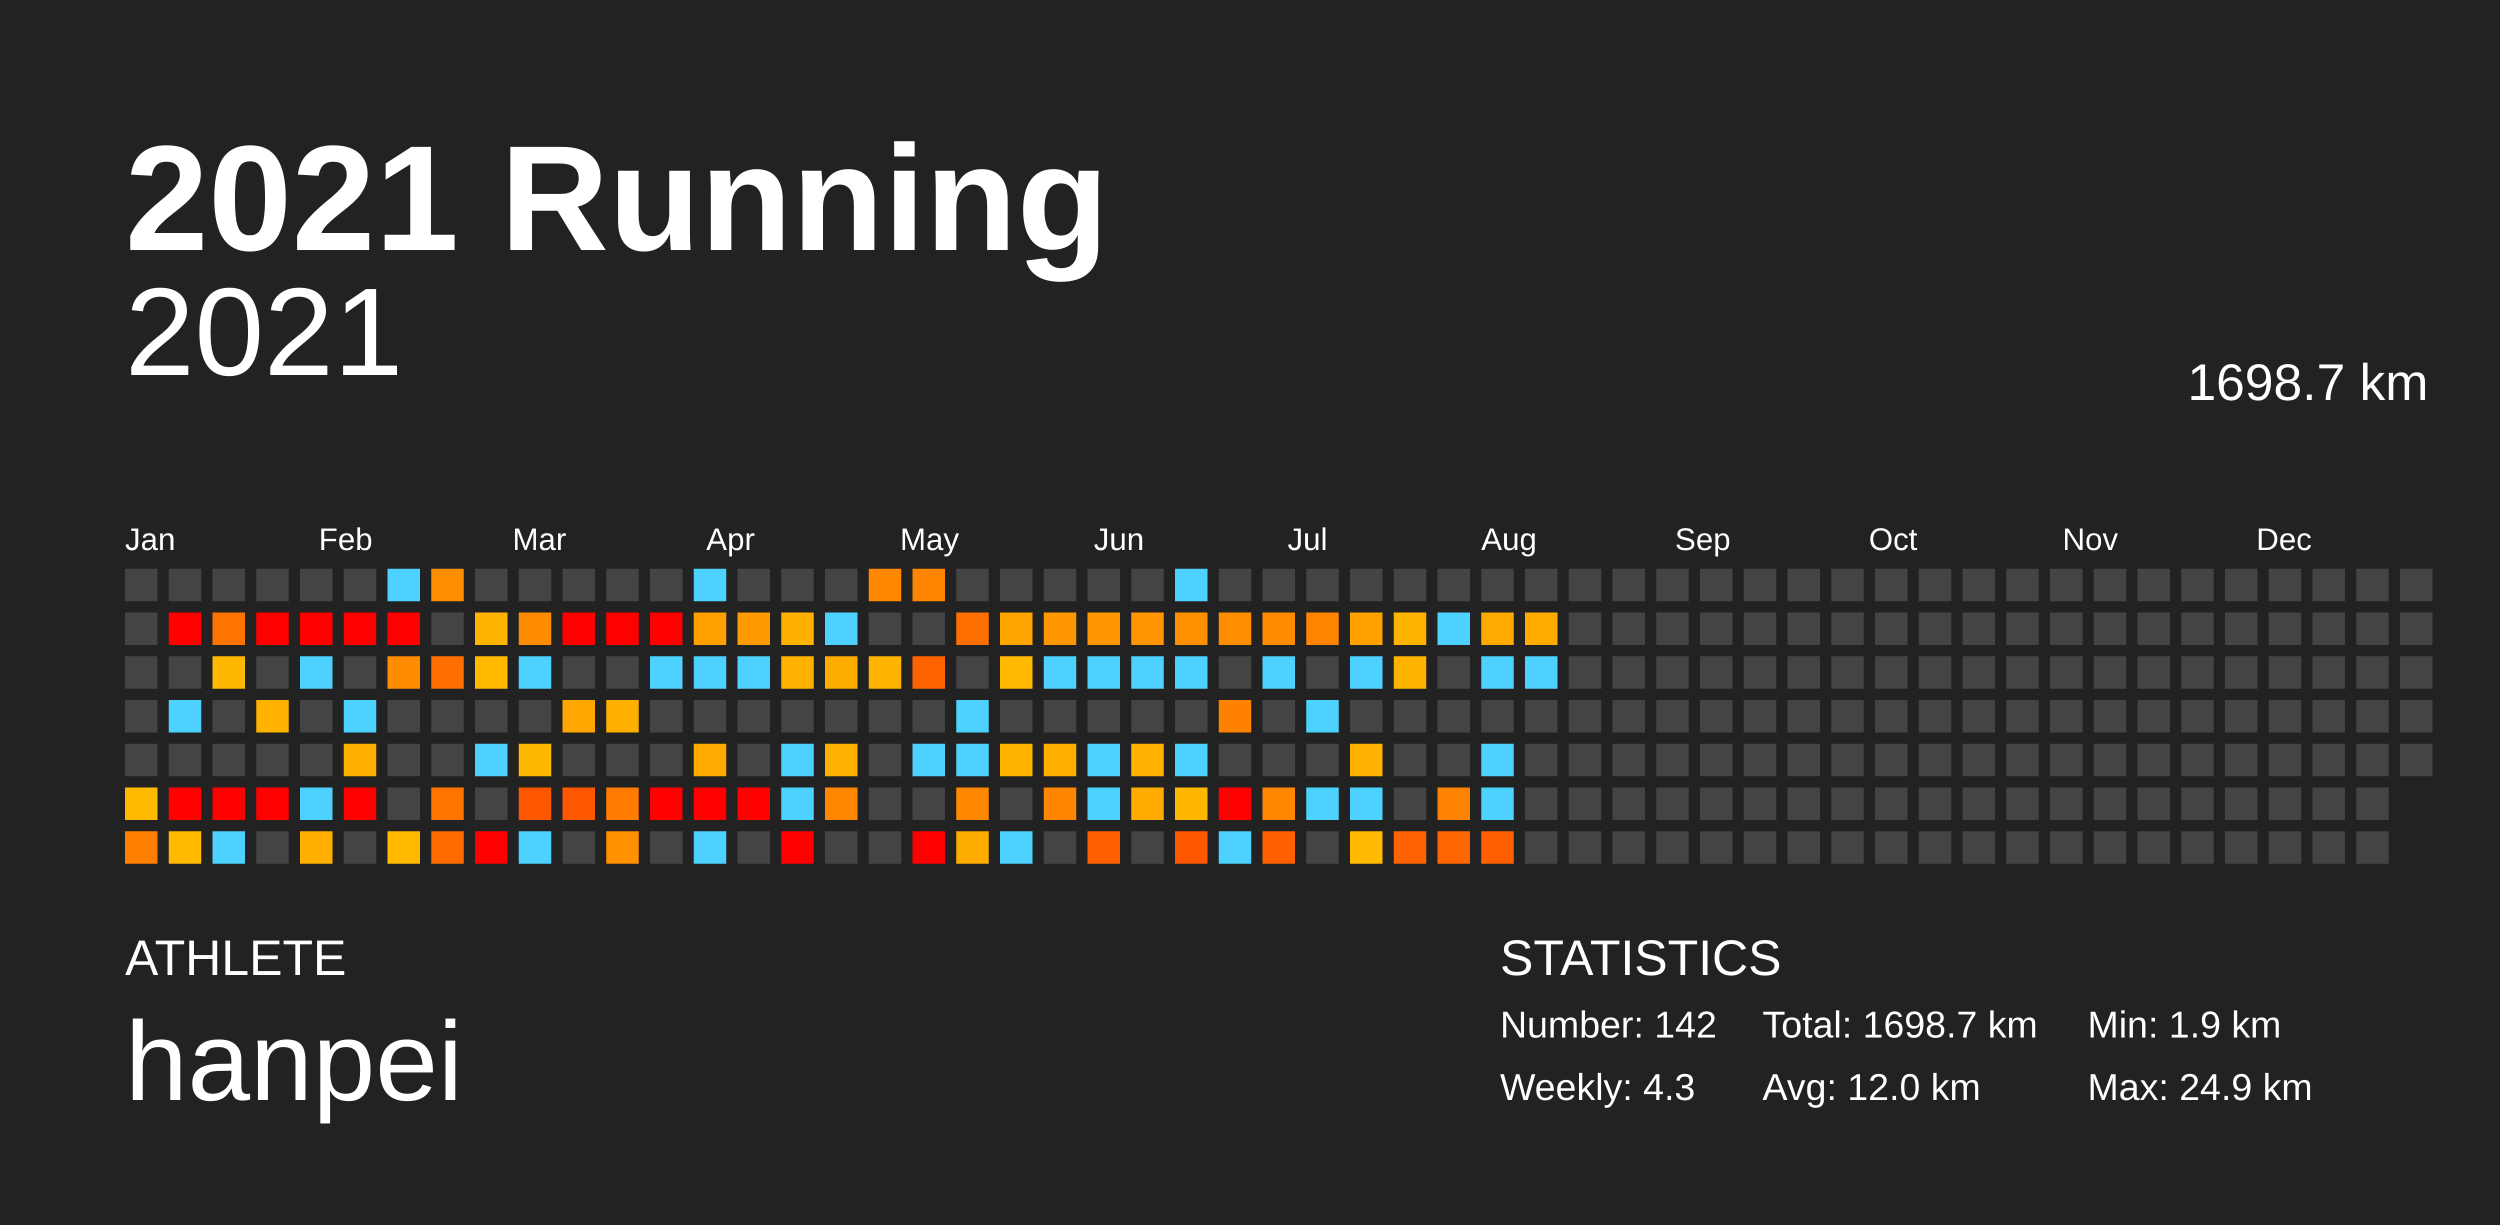
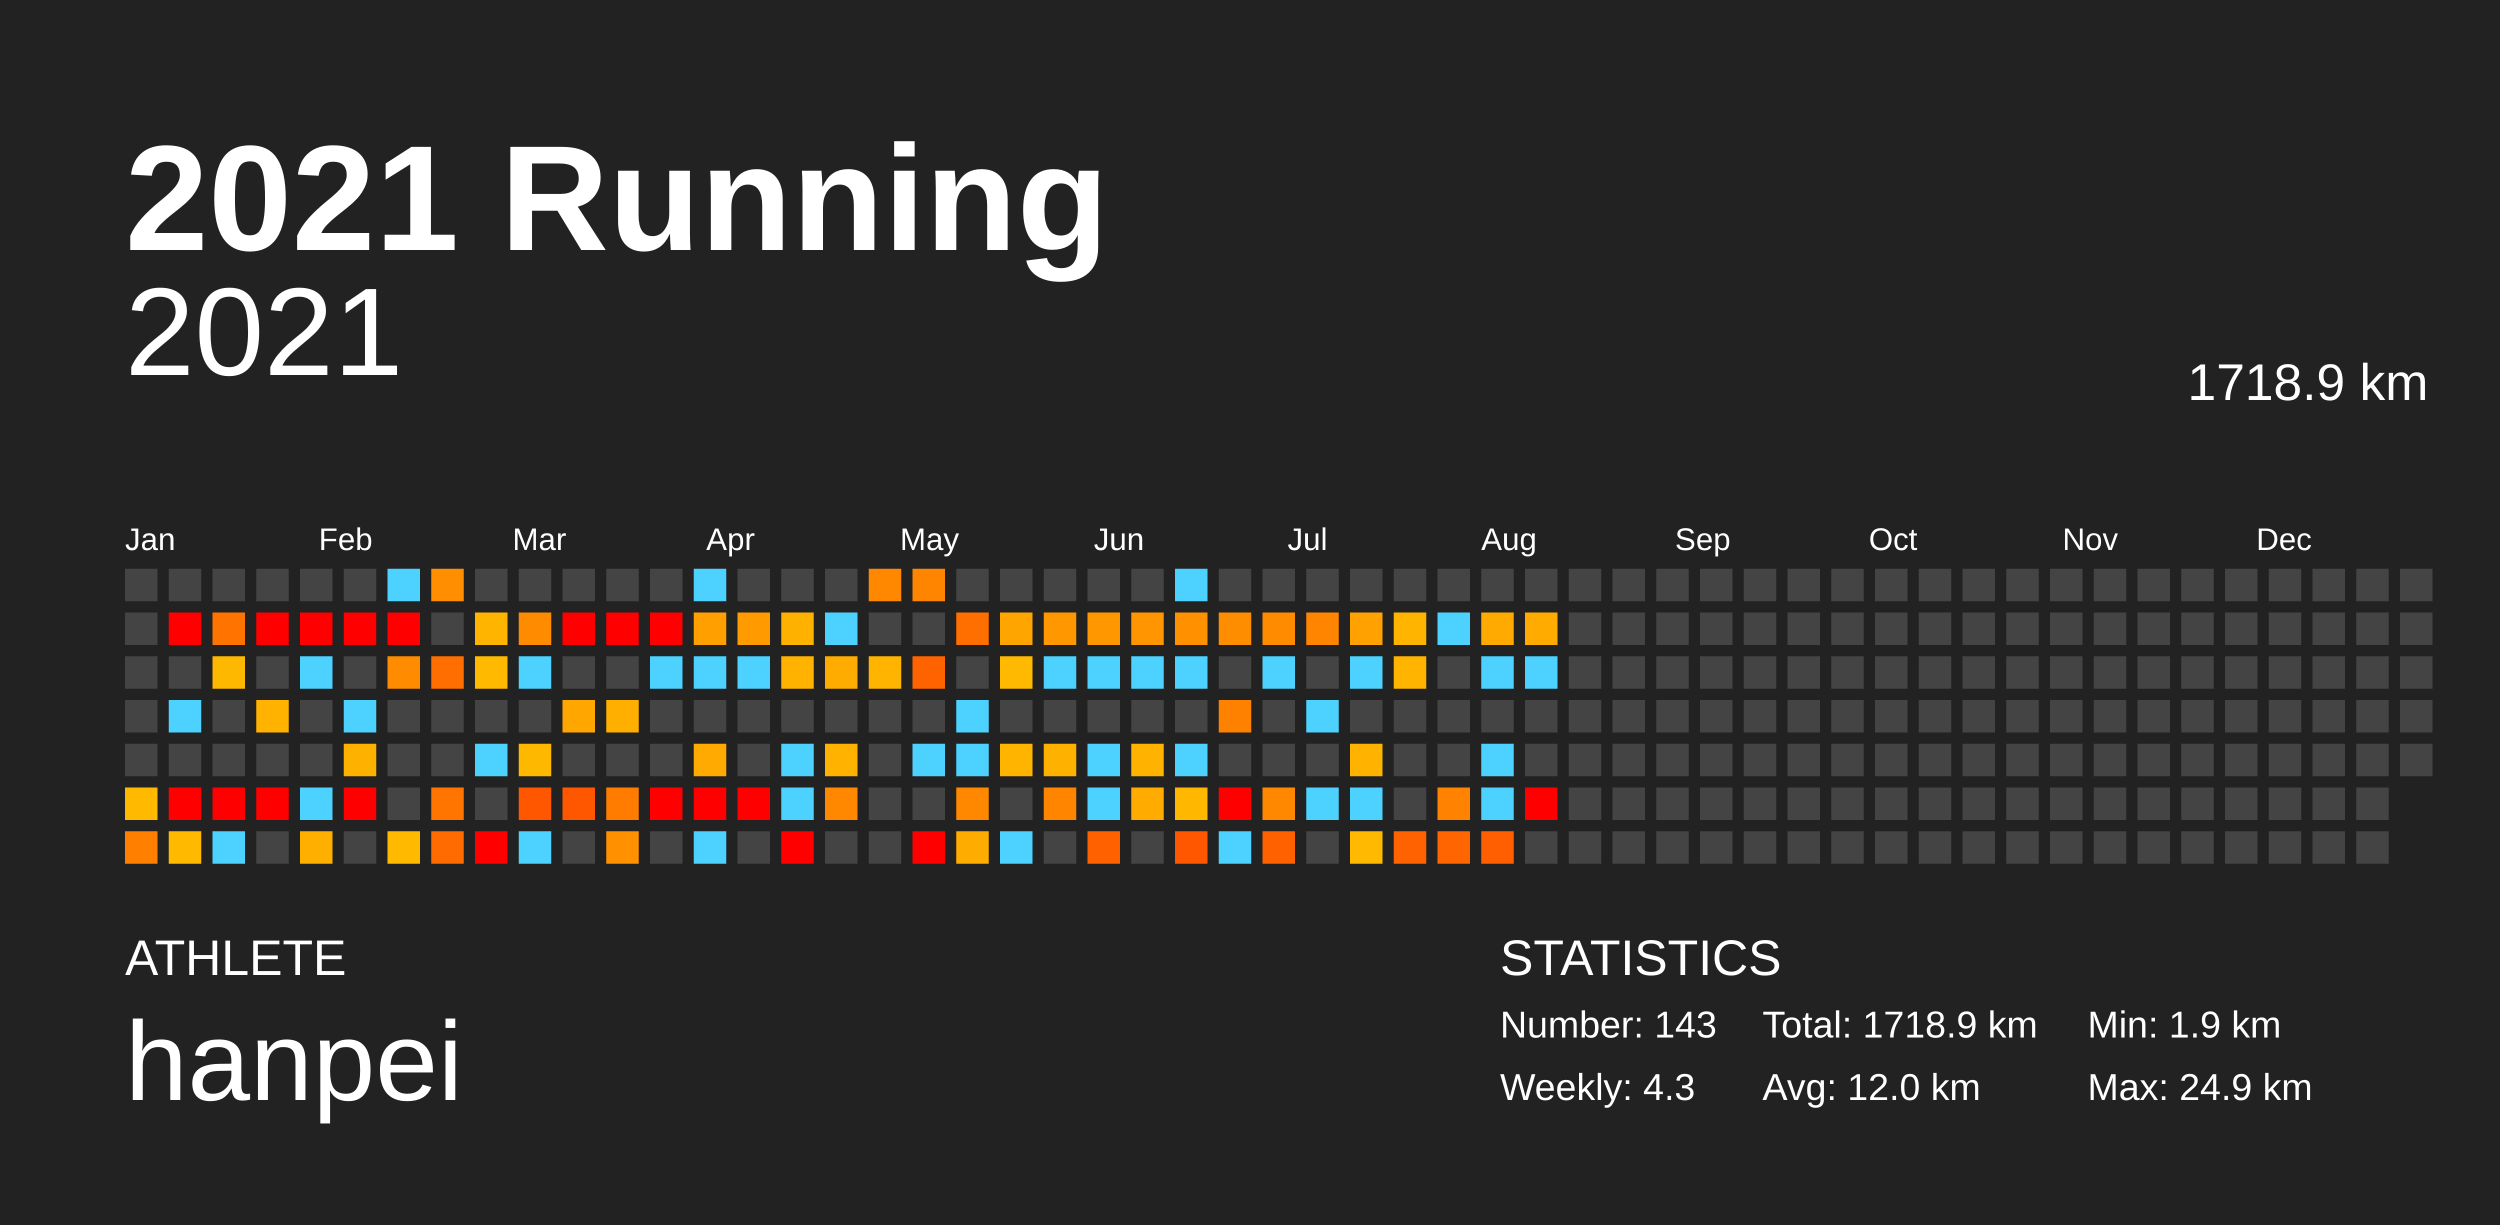
<svg xmlns="http://www.w3.org/2000/svg" baseProfile="full" height="98mm" version="1.1" viewBox="0,0,200,98" width="200mm">
  <defs />
  <rect fill="#222222" height="98" width="200" x="0" y="0" />
  <text fill="#FFFFFF" style="font-size:12px; font-family:Arial; font-weight:bold;" x="10" y="20">2021 Running</text>
  <text fill="#FFFFFF" style="font-size:4px; font-family:Arial" x="10" y="78">ATHLETE</text>
  <text fill="#FFFFFF" style="font-size:9px; font-family:Arial" x="10" y="88">hanpei</text>
  <text fill="#FFFFFF" style="font-size:4px; font-family:Arial" x="120" y="78">STATISTICS</text>
-   <text fill="#FFFFFF" style="font-size:3px; font-family:Arial" x="120" y="83">Number: 142</text>
+   <text fill="#FFFFFF" style="font-size:3px; font-family:Arial" x="120" y="83">Number: 143</text>
  <text fill="#FFFFFF" style="font-size:3px; font-family:Arial" x="120" y="88">Weekly: 4.3</text>
-   <text fill="#FFFFFF" style="font-size:3px; font-family:Arial" x="141" y="83">Total: 1698.7 km</text>
+   <text fill="#FFFFFF" style="font-size:3px; font-family:Arial" x="141" y="83">Total: 1718.9 km</text>
  <text fill="#FFFFFF" style="font-size:3px; font-family:Arial" x="141" y="88">Avg: 12.0 km</text>
  <text fill="#FFFFFF" style="font-size:3px; font-family:Arial" x="167" y="83">Min: 1.9 km</text>
  <text fill="#FFFFFF" style="font-size:3px; font-family:Arial" x="167" y="88">Max: 24.9 km</text>
  <text alignment-baseline="hanging" fill="#FFFFFF" style="font-size:10.0px; font-family:Arial;" x="10" y="30">2021</text>
-   <text alignment-baseline="hanging" fill="#FFFFFF" style="font-size:4.125px; font-family:Arial;" x="175" y="32">1698.7 km</text>
+   <text alignment-baseline="hanging" fill="#FFFFFF" style="font-size:4.125px; font-family:Arial;" x="175" y="32">1718.9 km</text>
  <text fill="#FFFFFF" style="font-size:2.5px; font-family:Arial" x="10.0" y="44">Jan</text>
  <text fill="#FFFFFF" style="font-size:2.5px; font-family:Arial" x="25.5" y="44">Feb</text>
  <text fill="#FFFFFF" style="font-size:2.5px; font-family:Arial" x="41.0" y="44">Mar</text>
  <text fill="#FFFFFF" style="font-size:2.5px; font-family:Arial" x="56.5" y="44">Apr</text>
  <text fill="#FFFFFF" style="font-size:2.5px; font-family:Arial" x="72.0" y="44">May</text>
  <text fill="#FFFFFF" style="font-size:2.5px; font-family:Arial" x="87.5" y="44">Jun</text>
  <text fill="#FFFFFF" style="font-size:2.5px; font-family:Arial" x="103.0" y="44">Jul</text>
  <text fill="#FFFFFF" style="font-size:2.5px; font-family:Arial" x="118.5" y="44">Aug</text>
  <text fill="#FFFFFF" style="font-size:2.5px; font-family:Arial" x="134.0" y="44">Sep</text>
  <text fill="#FFFFFF" style="font-size:2.5px; font-family:Arial" x="149.5" y="44">Oct</text>
  <text fill="#FFFFFF" style="font-size:2.5px; font-family:Arial" x="165.0" y="44">Nov</text>
  <text fill="#FFFFFF" style="font-size:2.5px; font-family:Arial" x="180.5" y="44">Dec</text>
  <rect fill="#444444" height="2.6" width="2.6" x="10.0" y="45.5" />
  <rect fill="#444444" height="2.6" width="2.6" x="10.0" y="49.0" />
  <rect fill="#444444" height="2.6" width="2.6" x="10.0" y="52.5" />
  <rect fill="#444444" height="2.6" width="2.6" x="10.0" y="56.0" />
  <rect fill="#444444" height="2.6" width="2.6" x="10.0" y="59.5" />
  <rect fill="#ffba00" height="2.6" width="2.6" x="10.0" y="63.0" />
  <rect fill="#ff8000" height="2.6" width="2.6" x="10.0" y="66.5" />
  <rect fill="#444444" height="2.6" width="2.6" x="13.5" y="45.5" />
  <rect fill="red" height="2.6" width="2.6" x="13.5" y="49.0" />
  <rect fill="#444444" height="2.6" width="2.6" x="13.5" y="52.5" />
  <rect fill="#4dd2ff" height="2.6" width="2.6" x="13.5" y="56.0" />
  <rect fill="#444444" height="2.6" width="2.6" x="13.5" y="59.5" />
  <rect fill="red" height="2.6" width="2.6" x="13.5" y="63.0" />
  <rect fill="#ffba00" height="2.6" width="2.6" x="13.5" y="66.5" />
  <rect fill="#444444" height="2.6" width="2.6" x="17.0" y="45.5" />
  <rect fill="#ff7400" height="2.6" width="2.6" x="17.0" y="49.0" />
  <rect fill="#ffb800" height="2.6" width="2.6" x="17.0" y="52.5" />
  <rect fill="#444444" height="2.6" width="2.6" x="17.0" y="56.0" />
  <rect fill="#444444" height="2.6" width="2.6" x="17.0" y="59.5" />
  <rect fill="red" height="2.6" width="2.6" x="17.0" y="63.0" />
  <rect fill="#4dd2ff" height="2.6" width="2.6" x="17.0" y="66.5" />
  <rect fill="#444444" height="2.6" width="2.6" x="20.5" y="45.5" />
  <rect fill="red" height="2.6" width="2.6" x="20.5" y="49.0" />
  <rect fill="#444444" height="2.6" width="2.6" x="20.5" y="52.5" />
  <rect fill="#ffb200" height="2.6" width="2.6" x="20.5" y="56.0" />
  <rect fill="#444444" height="2.6" width="2.6" x="20.5" y="59.5" />
  <rect fill="red" height="2.6" width="2.6" x="20.5" y="63.0" />
  <rect fill="#444444" height="2.6" width="2.6" x="20.5" y="66.5" />
  <rect fill="#444444" height="2.6" width="2.6" x="24.0" y="45.5" />
  <rect fill="red" height="2.6" width="2.6" x="24.0" y="49.0" />
  <rect fill="#4dd2ff" height="2.6" width="2.6" x="24.0" y="52.5" />
  <rect fill="#444444" height="2.6" width="2.6" x="24.0" y="56.0" />
  <rect fill="#444444" height="2.6" width="2.6" x="24.0" y="59.5" />
  <rect fill="#4dd2ff" height="2.6" width="2.6" x="24.0" y="63.0" />
  <rect fill="#ffaf00" height="2.6" width="2.6" x="24.0" y="66.5" />
  <rect fill="#444444" height="2.6" width="2.6" x="27.5" y="45.5" />
  <rect fill="red" height="2.6" width="2.6" x="27.5" y="49.0" />
  <rect fill="#444444" height="2.6" width="2.6" x="27.5" y="52.5" />
  <rect fill="#4dd2ff" height="2.6" width="2.6" x="27.5" y="56.0" />
  <rect fill="#ffb100" height="2.6" width="2.6" x="27.5" y="59.5" />
  <rect fill="red" height="2.6" width="2.6" x="27.5" y="63.0" />
  <rect fill="#444444" height="2.6" width="2.6" x="27.5" y="66.5" />
  <rect fill="#4dd2ff" height="2.6" width="2.6" x="31.0" y="45.5" />
  <rect fill="red" height="2.6" width="2.6" x="31.0" y="49.0" />
  <rect fill="#ff8c00" height="2.6" width="2.6" x="31.0" y="52.5" />
  <rect fill="#444444" height="2.6" width="2.6" x="31.0" y="56.0" />
  <rect fill="#444444" height="2.6" width="2.6" x="31.0" y="59.5" />
  <rect fill="#444444" height="2.6" width="2.6" x="31.0" y="63.0" />
  <rect fill="#ffba00" height="2.6" width="2.6" x="31.0" y="66.5" />
  <rect fill="#ff8f00" height="2.6" width="2.6" x="34.5" y="45.5" />
  <rect fill="#444444" height="2.6" width="2.6" x="34.5" y="49.0" />
  <rect fill="#ff6e00" height="2.6" width="2.6" x="34.5" y="52.5" />
  <rect fill="#444444" height="2.6" width="2.6" x="34.5" y="56.0" />
  <rect fill="#444444" height="2.6" width="2.6" x="34.5" y="59.5" />
  <rect fill="#ff7500" height="2.6" width="2.6" x="34.5" y="63.0" />
  <rect fill="#ff6b00" height="2.6" width="2.6" x="34.5" y="66.5" />
  <rect fill="#444444" height="2.6" width="2.6" x="38.0" y="45.5" />
  <rect fill="#ffb400" height="2.6" width="2.6" x="38.0" y="49.0" />
  <rect fill="#ffba00" height="2.6" width="2.6" x="38.0" y="52.5" />
  <rect fill="#444444" height="2.6" width="2.6" x="38.0" y="56.0" />
  <rect fill="#4dd2ff" height="2.6" width="2.6" x="38.0" y="59.5" />
  <rect fill="#444444" height="2.6" width="2.6" x="38.0" y="63.0" />
  <rect fill="red" height="2.6" width="2.6" x="38.0" y="66.5" />
  <rect fill="#444444" height="2.6" width="2.6" x="41.5" y="45.5" />
  <rect fill="#ff8b00" height="2.6" width="2.6" x="41.5" y="49.0" />
  <rect fill="#4dd2ff" height="2.6" width="2.6" x="41.5" y="52.5" />
  <rect fill="#444444" height="2.6" width="2.6" x="41.5" y="56.0" />
  <rect fill="#ffb800" height="2.6" width="2.6" x="41.5" y="59.5" />
  <rect fill="#ff5600" height="2.6" width="2.6" x="41.5" y="63.0" />
  <rect fill="#4dd2ff" height="2.6" width="2.6" x="41.5" y="66.5" />
  <rect fill="#444444" height="2.6" width="2.6" x="45.0" y="45.5" />
  <rect fill="red" height="2.6" width="2.6" x="45.0" y="49.0" />
  <rect fill="#444444" height="2.6" width="2.6" x="45.0" y="52.5" />
  <rect fill="#ffa700" height="2.6" width="2.6" x="45.0" y="56.0" />
  <rect fill="#444444" height="2.6" width="2.6" x="45.0" y="59.5" />
  <rect fill="#ff5600" height="2.6" width="2.6" x="45.0" y="63.0" />
  <rect fill="#444444" height="2.6" width="2.6" x="45.0" y="66.5" />
  <rect fill="#444444" height="2.6" width="2.6" x="48.5" y="45.5" />
  <rect fill="red" height="2.6" width="2.6" x="48.5" y="49.0" />
  <rect fill="#444444" height="2.6" width="2.6" x="48.5" y="52.5" />
  <rect fill="#ffaf00" height="2.6" width="2.6" x="48.5" y="56.0" />
  <rect fill="#444444" height="2.6" width="2.6" x="48.5" y="59.5" />
  <rect fill="#ff7c00" height="2.6" width="2.6" x="48.5" y="63.0" />
  <rect fill="#ff9000" height="2.6" width="2.6" x="48.5" y="66.5" />
  <rect fill="#444444" height="2.6" width="2.6" x="52.0" y="45.5" />
  <rect fill="red" height="2.6" width="2.6" x="52.0" y="49.0" />
  <rect fill="#4dd2ff" height="2.6" width="2.6" x="52.0" y="52.5" />
  <rect fill="#444444" height="2.6" width="2.6" x="52.0" y="56.0" />
  <rect fill="#444444" height="2.6" width="2.6" x="52.0" y="59.5" />
  <rect fill="red" height="2.6" width="2.6" x="52.0" y="63.0" />
  <rect fill="#444444" height="2.6" width="2.6" x="52.0" y="66.5" />
  <rect fill="#4dd2ff" height="2.6" width="2.6" x="55.5" y="45.5" />
  <rect fill="#ffa000" height="2.6" width="2.6" x="55.5" y="49.0" />
  <rect fill="#4dd2ff" height="2.6" width="2.6" x="55.5" y="52.5" />
  <rect fill="#444444" height="2.6" width="2.6" x="55.5" y="56.0" />
  <rect fill="#ffaa00" height="2.6" width="2.6" x="55.5" y="59.5" />
  <rect fill="red" height="2.6" width="2.6" x="55.5" y="63.0" />
  <rect fill="#4dd2ff" height="2.6" width="2.6" x="55.5" y="66.5" />
  <rect fill="#444444" height="2.6" width="2.6" x="59.0" y="45.5" />
  <rect fill="#ff9a00" height="2.6" width="2.6" x="59.0" y="49.0" />
  <rect fill="#4dd2ff" height="2.6" width="2.6" x="59.0" y="52.5" />
  <rect fill="#444444" height="2.6" width="2.6" x="59.0" y="56.0" />
  <rect fill="#444444" height="2.6" width="2.6" x="59.0" y="59.5" />
  <rect fill="red" height="2.6" width="2.6" x="59.0" y="63.0" />
  <rect fill="#444444" height="2.6" width="2.6" x="59.0" y="66.5" />
  <rect fill="#444444" height="2.6" width="2.6" x="62.5" y="45.5" />
  <rect fill="#ffb100" height="2.6" width="2.6" x="62.5" y="49.0" />
  <rect fill="#ffb200" height="2.6" width="2.6" x="62.5" y="52.5" />
  <rect fill="#444444" height="2.6" width="2.6" x="62.5" y="56.0" />
  <rect fill="#4dd2ff" height="2.6" width="2.6" x="62.5" y="59.5" />
  <rect fill="#4dd2ff" height="2.6" width="2.6" x="62.5" y="63.0" />
  <rect fill="red" height="2.6" width="2.6" x="62.5" y="66.5" />
  <rect fill="#444444" height="2.6" width="2.6" x="66.0" y="45.5" />
  <rect fill="#4dd2ff" height="2.6" width="2.6" x="66.0" y="49.0" />
  <rect fill="#ffac00" height="2.6" width="2.6" x="66.0" y="52.5" />
  <rect fill="#444444" height="2.6" width="2.6" x="66.0" y="56.0" />
  <rect fill="#ffb300" height="2.6" width="2.6" x="66.0" y="59.5" />
  <rect fill="#ff8800" height="2.6" width="2.6" x="66.0" y="63.0" />
  <rect fill="#444444" height="2.6" width="2.6" x="66.0" y="66.5" />
  <rect fill="#ff8800" height="2.6" width="2.6" x="69.5" y="45.5" />
  <rect fill="#444444" height="2.6" width="2.6" x="69.5" y="49.0" />
  <rect fill="#ffb400" height="2.6" width="2.6" x="69.5" y="52.5" />
  <rect fill="#444444" height="2.6" width="2.6" x="69.5" y="56.0" />
  <rect fill="#444444" height="2.6" width="2.6" x="69.5" y="59.5" />
  <rect fill="#444444" height="2.6" width="2.6" x="69.5" y="63.0" />
  <rect fill="#444444" height="2.6" width="2.6" x="69.5" y="66.5" />
  <rect fill="#ff8400" height="2.6" width="2.6" x="73.0" y="45.5" />
  <rect fill="#444444" height="2.6" width="2.6" x="73.0" y="49.0" />
  <rect fill="#ff6300" height="2.6" width="2.6" x="73.0" y="52.5" />
  <rect fill="#444444" height="2.6" width="2.6" x="73.0" y="56.0" />
  <rect fill="#4dd2ff" height="2.6" width="2.6" x="73.0" y="59.5" />
  <rect fill="#444444" height="2.6" width="2.6" x="73.0" y="63.0" />
  <rect fill="red" height="2.6" width="2.6" x="73.0" y="66.5" />
  <rect fill="#444444" height="2.6" width="2.6" x="76.5" y="45.5" />
  <rect fill="#ff6f00" height="2.6" width="2.6" x="76.5" y="49.0" />
  <rect fill="#444444" height="2.6" width="2.6" x="76.5" y="52.5" />
  <rect fill="#4dd2ff" height="2.6" width="2.6" x="76.5" y="56.0" />
  <rect fill="#4dd2ff" height="2.6" width="2.6" x="76.5" y="59.5" />
  <rect fill="#ff8800" height="2.6" width="2.6" x="76.5" y="63.0" />
  <rect fill="#ffac00" height="2.6" width="2.6" x="76.5" y="66.5" />
  <rect fill="#444444" height="2.6" width="2.6" x="80.0" y="45.5" />
  <rect fill="#ffa500" height="2.6" width="2.6" x="80.0" y="49.0" />
  <rect fill="#ffb900" height="2.6" width="2.6" x="80.0" y="52.5" />
  <rect fill="#444444" height="2.6" width="2.6" x="80.0" y="56.0" />
  <rect fill="#ffb500" height="2.6" width="2.6" x="80.0" y="59.5" />
  <rect fill="#444444" height="2.6" width="2.6" x="80.0" y="63.0" />
  <rect fill="#4dd2ff" height="2.6" width="2.6" x="80.0" y="66.5" />
  <rect fill="#444444" height="2.6" width="2.6" x="83.5" y="45.5" />
  <rect fill="#ff9800" height="2.6" width="2.6" x="83.5" y="49.0" />
  <rect fill="#4dd2ff" height="2.6" width="2.6" x="83.5" y="52.5" />
  <rect fill="#444444" height="2.6" width="2.6" x="83.5" y="56.0" />
  <rect fill="#ffb100" height="2.6" width="2.6" x="83.5" y="59.5" />
  <rect fill="#ff8400" height="2.6" width="2.6" x="83.5" y="63.0" />
  <rect fill="#444444" height="2.6" width="2.6" x="83.5" y="66.5" />
  <rect fill="#444444" height="2.6" width="2.6" x="87.0" y="45.5" />
  <rect fill="#ff9800" height="2.6" width="2.6" x="87.0" y="49.0" />
  <rect fill="#4dd2ff" height="2.6" width="2.6" x="87.0" y="52.5" />
  <rect fill="#444444" height="2.6" width="2.6" x="87.0" y="56.0" />
  <rect fill="#4dd2ff" height="2.6" width="2.6" x="87.0" y="59.5" />
  <rect fill="#4dd2ff" height="2.6" width="2.6" x="87.0" y="63.0" />
  <rect fill="#ff6100" height="2.6" width="2.6" x="87.0" y="66.5" />
  <rect fill="#444444" height="2.6" width="2.6" x="90.5" y="45.5" />
  <rect fill="#ff9500" height="2.6" width="2.6" x="90.5" y="49.0" />
  <rect fill="#4dd2ff" height="2.6" width="2.6" x="90.5" y="52.5" />
  <rect fill="#444444" height="2.6" width="2.6" x="90.5" y="56.0" />
  <rect fill="#ffb300" height="2.6" width="2.6" x="90.5" y="59.5" />
  <rect fill="#ffab00" height="2.6" width="2.6" x="90.5" y="63.0" />
  <rect fill="#444444" height="2.6" width="2.6" x="90.5" y="66.5" />
  <rect fill="#4dd2ff" height="2.6" width="2.6" x="94.0" y="45.5" />
  <rect fill="#ff9100" height="2.6" width="2.6" x="94.0" y="49.0" />
  <rect fill="#4dd2ff" height="2.6" width="2.6" x="94.0" y="52.5" />
  <rect fill="#444444" height="2.6" width="2.6" x="94.0" y="56.0" />
  <rect fill="#4dd2ff" height="2.6" width="2.6" x="94.0" y="59.5" />
  <rect fill="#ffb700" height="2.6" width="2.6" x="94.0" y="63.0" />
  <rect fill="#ff5600" height="2.6" width="2.6" x="94.0" y="66.5" />
  <rect fill="#444444" height="2.6" width="2.6" x="97.5" y="45.5" />
  <rect fill="#ff8d00" height="2.6" width="2.6" x="97.5" y="49.0" />
  <rect fill="#444444" height="2.6" width="2.6" x="97.5" y="52.5" />
  <rect fill="#ff8100" height="2.6" width="2.6" x="97.5" y="56.0" />
  <rect fill="#444444" height="2.6" width="2.6" x="97.5" y="59.5" />
  <rect fill="red" height="2.6" width="2.6" x="97.5" y="63.0" />
  <rect fill="#4dd2ff" height="2.6" width="2.6" x="97.5" y="66.5" />
  <rect fill="#444444" height="2.6" width="2.6" x="101.0" y="45.5" />
  <rect fill="#ff8c00" height="2.6" width="2.6" x="101.0" y="49.0" />
  <rect fill="#4dd2ff" height="2.6" width="2.6" x="101.0" y="52.5" />
  <rect fill="#444444" height="2.6" width="2.6" x="101.0" y="56.0" />
  <rect fill="#444444" height="2.6" width="2.6" x="101.0" y="59.5" />
  <rect fill="#ff8800" height="2.6" width="2.6" x="101.0" y="63.0" />
  <rect fill="#ff6000" height="2.6" width="2.6" x="101.0" y="66.5" />
  <rect fill="#444444" height="2.6" width="2.6" x="104.5" y="45.5" />
  <rect fill="#ff8400" height="2.6" width="2.6" x="104.5" y="49.0" />
  <rect fill="#444444" height="2.6" width="2.6" x="104.5" y="52.5" />
  <rect fill="#4dd2ff" height="2.6" width="2.6" x="104.5" y="56.0" />
  <rect fill="#444444" height="2.6" width="2.6" x="104.5" y="59.5" />
  <rect fill="#4dd2ff" height="2.6" width="2.6" x="104.5" y="63.0" />
  <rect fill="#444444" height="2.6" width="2.6" x="104.5" y="66.5" />
  <rect fill="#444444" height="2.6" width="2.6" x="108.0" y="45.5" />
  <rect fill="#ffa100" height="2.6" width="2.6" x="108.0" y="49.0" />
  <rect fill="#4dd2ff" height="2.6" width="2.6" x="108.0" y="52.5" />
  <rect fill="#444444" height="2.6" width="2.6" x="108.0" y="56.0" />
  <rect fill="#ffb300" height="2.6" width="2.6" x="108.0" y="59.5" />
  <rect fill="#4dd2ff" height="2.6" width="2.6" x="108.0" y="63.0" />
  <rect fill="#ffb900" height="2.6" width="2.6" x="108.0" y="66.5" />
  <rect fill="#444444" height="2.6" width="2.6" x="111.5" y="45.5" />
  <rect fill="#ffb500" height="2.6" width="2.6" x="111.5" y="49.0" />
  <rect fill="#ffb500" height="2.6" width="2.6" x="111.5" y="52.5" />
  <rect fill="#444444" height="2.6" width="2.6" x="111.5" y="56.0" />
  <rect fill="#444444" height="2.6" width="2.6" x="111.5" y="59.5" />
  <rect fill="#444444" height="2.6" width="2.6" x="111.5" y="63.0" />
  <rect fill="#ff6200" height="2.6" width="2.6" x="111.5" y="66.5" />
  <rect fill="#444444" height="2.6" width="2.6" x="115.0" y="45.5" />
  <rect fill="#4dd2ff" height="2.6" width="2.6" x="115.0" y="49.0" />
  <rect fill="#444444" height="2.6" width="2.6" x="115.0" y="52.5" />
  <rect fill="#444444" height="2.6" width="2.6" x="115.0" y="56.0" />
  <rect fill="#444444" height="2.6" width="2.6" x="115.0" y="59.5" />
  <rect fill="#ff8200" height="2.6" width="2.6" x="115.0" y="63.0" />
  <rect fill="#ff6500" height="2.6" width="2.6" x="115.0" y="66.5" />
  <rect fill="#444444" height="2.6" width="2.6" x="118.5" y="45.5" />
  <rect fill="#ffaa00" height="2.6" width="2.6" x="118.5" y="49.0" />
  <rect fill="#4dd2ff" height="2.6" width="2.6" x="118.5" y="52.5" />
  <rect fill="#444444" height="2.6" width="2.6" x="118.5" y="56.0" />
  <rect fill="#4dd2ff" height="2.6" width="2.6" x="118.5" y="59.5" />
  <rect fill="#4dd2ff" height="2.6" width="2.6" x="118.5" y="63.0" />
  <rect fill="#ff5f00" height="2.6" width="2.6" x="118.5" y="66.5" />
  <rect fill="#444444" height="2.6" width="2.6" x="122.0" y="45.5" />
  <rect fill="#ffab00" height="2.6" width="2.6" x="122.0" y="49.0" />
  <rect fill="#4dd2ff" height="2.6" width="2.6" x="122.0" y="52.5" />
  <rect fill="#444444" height="2.6" width="2.6" x="122.0" y="56.0" />
  <rect fill="#444444" height="2.6" width="2.6" x="122.0" y="59.5" />
-   <rect fill="#444444" height="2.6" width="2.6" x="122.0" y="63.0" />
+   <rect fill="red" height="2.6" width="2.6" x="122.0" y="63.0" />
  <rect fill="#444444" height="2.6" width="2.6" x="122.0" y="66.5" />
  <rect fill="#444444" height="2.6" width="2.6" x="125.5" y="45.5" />
  <rect fill="#444444" height="2.6" width="2.6" x="125.5" y="49.0" />
  <rect fill="#444444" height="2.6" width="2.6" x="125.5" y="52.5" />
  <rect fill="#444444" height="2.6" width="2.6" x="125.5" y="56.0" />
  <rect fill="#444444" height="2.6" width="2.6" x="125.5" y="59.5" />
  <rect fill="#444444" height="2.6" width="2.6" x="125.5" y="63.0" />
  <rect fill="#444444" height="2.6" width="2.6" x="125.5" y="66.5" />
  <rect fill="#444444" height="2.6" width="2.6" x="129.0" y="45.5" />
  <rect fill="#444444" height="2.6" width="2.6" x="129.0" y="49.0" />
  <rect fill="#444444" height="2.6" width="2.6" x="129.0" y="52.5" />
  <rect fill="#444444" height="2.6" width="2.6" x="129.0" y="56.0" />
  <rect fill="#444444" height="2.6" width="2.6" x="129.0" y="59.5" />
  <rect fill="#444444" height="2.6" width="2.6" x="129.0" y="63.0" />
  <rect fill="#444444" height="2.6" width="2.6" x="129.0" y="66.5" />
  <rect fill="#444444" height="2.6" width="2.6" x="132.5" y="45.5" />
  <rect fill="#444444" height="2.6" width="2.6" x="132.5" y="49.0" />
  <rect fill="#444444" height="2.6" width="2.6" x="132.5" y="52.5" />
  <rect fill="#444444" height="2.6" width="2.6" x="132.5" y="56.0" />
  <rect fill="#444444" height="2.6" width="2.6" x="132.5" y="59.5" />
  <rect fill="#444444" height="2.6" width="2.6" x="132.5" y="63.0" />
  <rect fill="#444444" height="2.6" width="2.6" x="132.5" y="66.5" />
  <rect fill="#444444" height="2.6" width="2.6" x="136.0" y="45.5" />
  <rect fill="#444444" height="2.6" width="2.6" x="136.0" y="49.0" />
  <rect fill="#444444" height="2.6" width="2.6" x="136.0" y="52.5" />
  <rect fill="#444444" height="2.6" width="2.6" x="136.0" y="56.0" />
  <rect fill="#444444" height="2.6" width="2.6" x="136.0" y="59.5" />
  <rect fill="#444444" height="2.6" width="2.6" x="136.0" y="63.0" />
  <rect fill="#444444" height="2.6" width="2.6" x="136.0" y="66.5" />
  <rect fill="#444444" height="2.6" width="2.6" x="139.5" y="45.5" />
  <rect fill="#444444" height="2.6" width="2.6" x="139.5" y="49.0" />
  <rect fill="#444444" height="2.6" width="2.6" x="139.5" y="52.5" />
  <rect fill="#444444" height="2.6" width="2.6" x="139.5" y="56.0" />
  <rect fill="#444444" height="2.6" width="2.6" x="139.5" y="59.5" />
  <rect fill="#444444" height="2.6" width="2.6" x="139.5" y="63.0" />
  <rect fill="#444444" height="2.6" width="2.6" x="139.5" y="66.5" />
  <rect fill="#444444" height="2.6" width="2.6" x="143.0" y="45.5" />
  <rect fill="#444444" height="2.6" width="2.6" x="143.0" y="49.0" />
  <rect fill="#444444" height="2.6" width="2.6" x="143.0" y="52.5" />
  <rect fill="#444444" height="2.6" width="2.6" x="143.0" y="56.0" />
  <rect fill="#444444" height="2.6" width="2.6" x="143.0" y="59.5" />
  <rect fill="#444444" height="2.6" width="2.6" x="143.0" y="63.0" />
  <rect fill="#444444" height="2.6" width="2.6" x="143.0" y="66.5" />
  <rect fill="#444444" height="2.6" width="2.6" x="146.5" y="45.5" />
  <rect fill="#444444" height="2.6" width="2.6" x="146.5" y="49.0" />
  <rect fill="#444444" height="2.6" width="2.6" x="146.5" y="52.5" />
  <rect fill="#444444" height="2.6" width="2.6" x="146.5" y="56.0" />
  <rect fill="#444444" height="2.6" width="2.6" x="146.5" y="59.5" />
  <rect fill="#444444" height="2.6" width="2.6" x="146.5" y="63.0" />
  <rect fill="#444444" height="2.6" width="2.6" x="146.5" y="66.5" />
  <rect fill="#444444" height="2.6" width="2.6" x="150.0" y="45.5" />
  <rect fill="#444444" height="2.6" width="2.6" x="150.0" y="49.0" />
  <rect fill="#444444" height="2.6" width="2.6" x="150.0" y="52.5" />
  <rect fill="#444444" height="2.6" width="2.6" x="150.0" y="56.0" />
  <rect fill="#444444" height="2.6" width="2.6" x="150.0" y="59.5" />
  <rect fill="#444444" height="2.6" width="2.6" x="150.0" y="63.0" />
  <rect fill="#444444" height="2.6" width="2.6" x="150.0" y="66.5" />
  <rect fill="#444444" height="2.6" width="2.6" x="153.5" y="45.5" />
  <rect fill="#444444" height="2.6" width="2.6" x="153.5" y="49.0" />
  <rect fill="#444444" height="2.6" width="2.6" x="153.5" y="52.5" />
  <rect fill="#444444" height="2.6" width="2.6" x="153.5" y="56.0" />
  <rect fill="#444444" height="2.6" width="2.6" x="153.5" y="59.5" />
  <rect fill="#444444" height="2.6" width="2.6" x="153.5" y="63.0" />
  <rect fill="#444444" height="2.6" width="2.6" x="153.5" y="66.5" />
  <rect fill="#444444" height="2.6" width="2.6" x="157.0" y="45.5" />
  <rect fill="#444444" height="2.6" width="2.6" x="157.0" y="49.0" />
  <rect fill="#444444" height="2.6" width="2.6" x="157.0" y="52.5" />
  <rect fill="#444444" height="2.6" width="2.6" x="157.0" y="56.0" />
  <rect fill="#444444" height="2.6" width="2.6" x="157.0" y="59.5" />
  <rect fill="#444444" height="2.6" width="2.6" x="157.0" y="63.0" />
  <rect fill="#444444" height="2.6" width="2.6" x="157.0" y="66.5" />
  <rect fill="#444444" height="2.6" width="2.6" x="160.5" y="45.5" />
  <rect fill="#444444" height="2.6" width="2.6" x="160.5" y="49.0" />
  <rect fill="#444444" height="2.6" width="2.6" x="160.5" y="52.5" />
  <rect fill="#444444" height="2.6" width="2.6" x="160.5" y="56.0" />
  <rect fill="#444444" height="2.6" width="2.6" x="160.5" y="59.5" />
  <rect fill="#444444" height="2.6" width="2.6" x="160.5" y="63.0" />
  <rect fill="#444444" height="2.6" width="2.6" x="160.5" y="66.5" />
  <rect fill="#444444" height="2.6" width="2.6" x="164.0" y="45.5" />
  <rect fill="#444444" height="2.6" width="2.6" x="164.0" y="49.0" />
  <rect fill="#444444" height="2.6" width="2.6" x="164.0" y="52.5" />
  <rect fill="#444444" height="2.6" width="2.6" x="164.0" y="56.0" />
  <rect fill="#444444" height="2.6" width="2.6" x="164.0" y="59.5" />
  <rect fill="#444444" height="2.6" width="2.6" x="164.0" y="63.0" />
  <rect fill="#444444" height="2.6" width="2.6" x="164.0" y="66.5" />
  <rect fill="#444444" height="2.6" width="2.6" x="167.5" y="45.5" />
  <rect fill="#444444" height="2.6" width="2.6" x="167.5" y="49.0" />
  <rect fill="#444444" height="2.6" width="2.6" x="167.5" y="52.5" />
  <rect fill="#444444" height="2.6" width="2.6" x="167.5" y="56.0" />
  <rect fill="#444444" height="2.6" width="2.6" x="167.5" y="59.5" />
  <rect fill="#444444" height="2.6" width="2.6" x="167.5" y="63.0" />
  <rect fill="#444444" height="2.6" width="2.6" x="167.5" y="66.5" />
  <rect fill="#444444" height="2.6" width="2.6" x="171.0" y="45.5" />
  <rect fill="#444444" height="2.6" width="2.6" x="171.0" y="49.0" />
  <rect fill="#444444" height="2.6" width="2.6" x="171.0" y="52.5" />
  <rect fill="#444444" height="2.6" width="2.6" x="171.0" y="56.0" />
  <rect fill="#444444" height="2.6" width="2.6" x="171.0" y="59.5" />
  <rect fill="#444444" height="2.6" width="2.6" x="171.0" y="63.0" />
  <rect fill="#444444" height="2.6" width="2.6" x="171.0" y="66.5" />
  <rect fill="#444444" height="2.6" width="2.6" x="174.5" y="45.5" />
  <rect fill="#444444" height="2.6" width="2.6" x="174.5" y="49.0" />
  <rect fill="#444444" height="2.6" width="2.6" x="174.5" y="52.5" />
  <rect fill="#444444" height="2.6" width="2.6" x="174.5" y="56.0" />
  <rect fill="#444444" height="2.6" width="2.6" x="174.5" y="59.5" />
  <rect fill="#444444" height="2.6" width="2.6" x="174.5" y="63.0" />
  <rect fill="#444444" height="2.6" width="2.6" x="174.5" y="66.5" />
  <rect fill="#444444" height="2.6" width="2.6" x="178.0" y="45.5" />
  <rect fill="#444444" height="2.6" width="2.6" x="178.0" y="49.0" />
  <rect fill="#444444" height="2.6" width="2.6" x="178.0" y="52.5" />
  <rect fill="#444444" height="2.6" width="2.6" x="178.0" y="56.0" />
  <rect fill="#444444" height="2.6" width="2.6" x="178.0" y="59.5" />
  <rect fill="#444444" height="2.6" width="2.6" x="178.0" y="63.0" />
  <rect fill="#444444" height="2.6" width="2.6" x="178.0" y="66.5" />
  <rect fill="#444444" height="2.6" width="2.6" x="181.5" y="45.5" />
  <rect fill="#444444" height="2.6" width="2.6" x="181.5" y="49.0" />
  <rect fill="#444444" height="2.6" width="2.6" x="181.5" y="52.5" />
  <rect fill="#444444" height="2.6" width="2.6" x="181.5" y="56.0" />
  <rect fill="#444444" height="2.6" width="2.6" x="181.5" y="59.5" />
  <rect fill="#444444" height="2.6" width="2.6" x="181.5" y="63.0" />
  <rect fill="#444444" height="2.6" width="2.6" x="181.5" y="66.5" />
  <rect fill="#444444" height="2.6" width="2.6" x="185.0" y="45.5" />
  <rect fill="#444444" height="2.6" width="2.6" x="185.0" y="49.0" />
  <rect fill="#444444" height="2.6" width="2.6" x="185.0" y="52.5" />
  <rect fill="#444444" height="2.6" width="2.6" x="185.0" y="56.0" />
  <rect fill="#444444" height="2.6" width="2.6" x="185.0" y="59.5" />
  <rect fill="#444444" height="2.6" width="2.6" x="185.0" y="63.0" />
  <rect fill="#444444" height="2.6" width="2.6" x="185.0" y="66.5" />
  <rect fill="#444444" height="2.6" width="2.6" x="188.5" y="45.5" />
  <rect fill="#444444" height="2.6" width="2.6" x="188.5" y="49.0" />
  <rect fill="#444444" height="2.6" width="2.6" x="188.5" y="52.5" />
  <rect fill="#444444" height="2.6" width="2.6" x="188.5" y="56.0" />
  <rect fill="#444444" height="2.6" width="2.6" x="188.5" y="59.5" />
  <rect fill="#444444" height="2.6" width="2.6" x="188.5" y="63.0" />
  <rect fill="#444444" height="2.6" width="2.6" x="188.5" y="66.5" />
  <rect fill="#444444" height="2.6" width="2.6" x="192.0" y="45.5" />
  <rect fill="#444444" height="2.6" width="2.6" x="192.0" y="49.0" />
  <rect fill="#444444" height="2.6" width="2.6" x="192.0" y="52.5" />
  <rect fill="#444444" height="2.6" width="2.6" x="192.0" y="56.0" />
  <rect fill="#444444" height="2.6" width="2.6" x="192.0" y="59.5" />
</svg>
